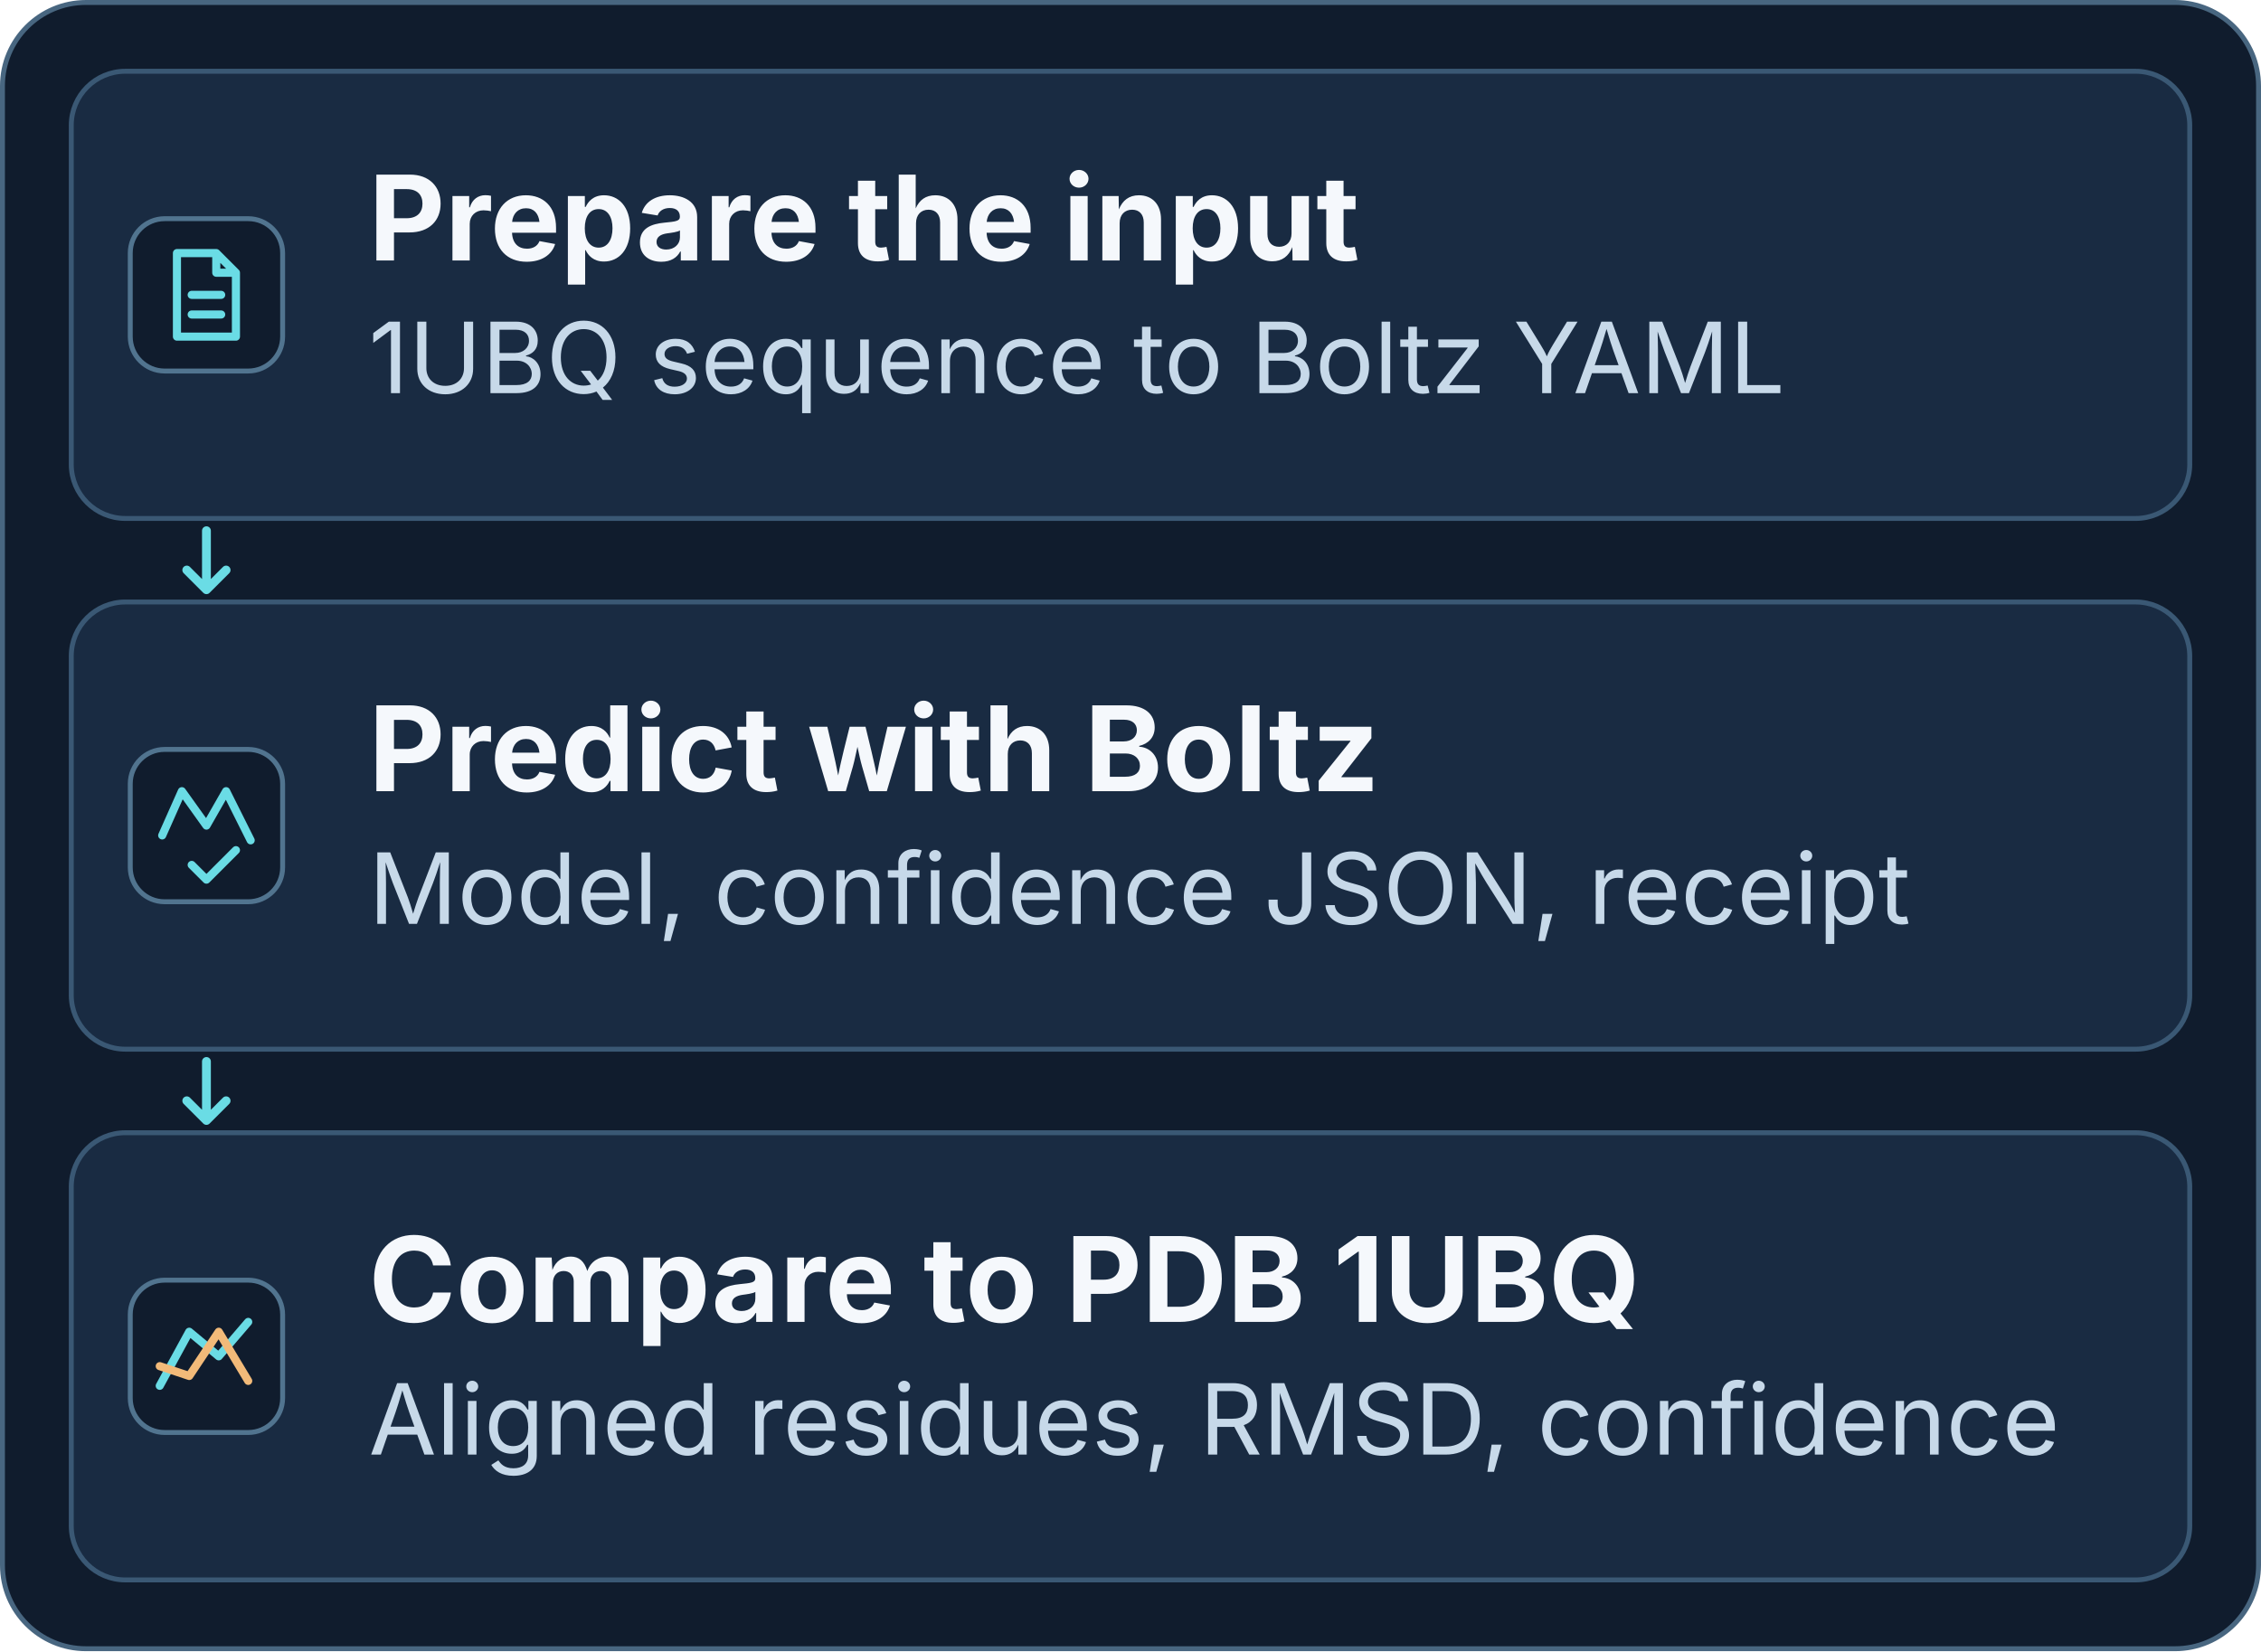
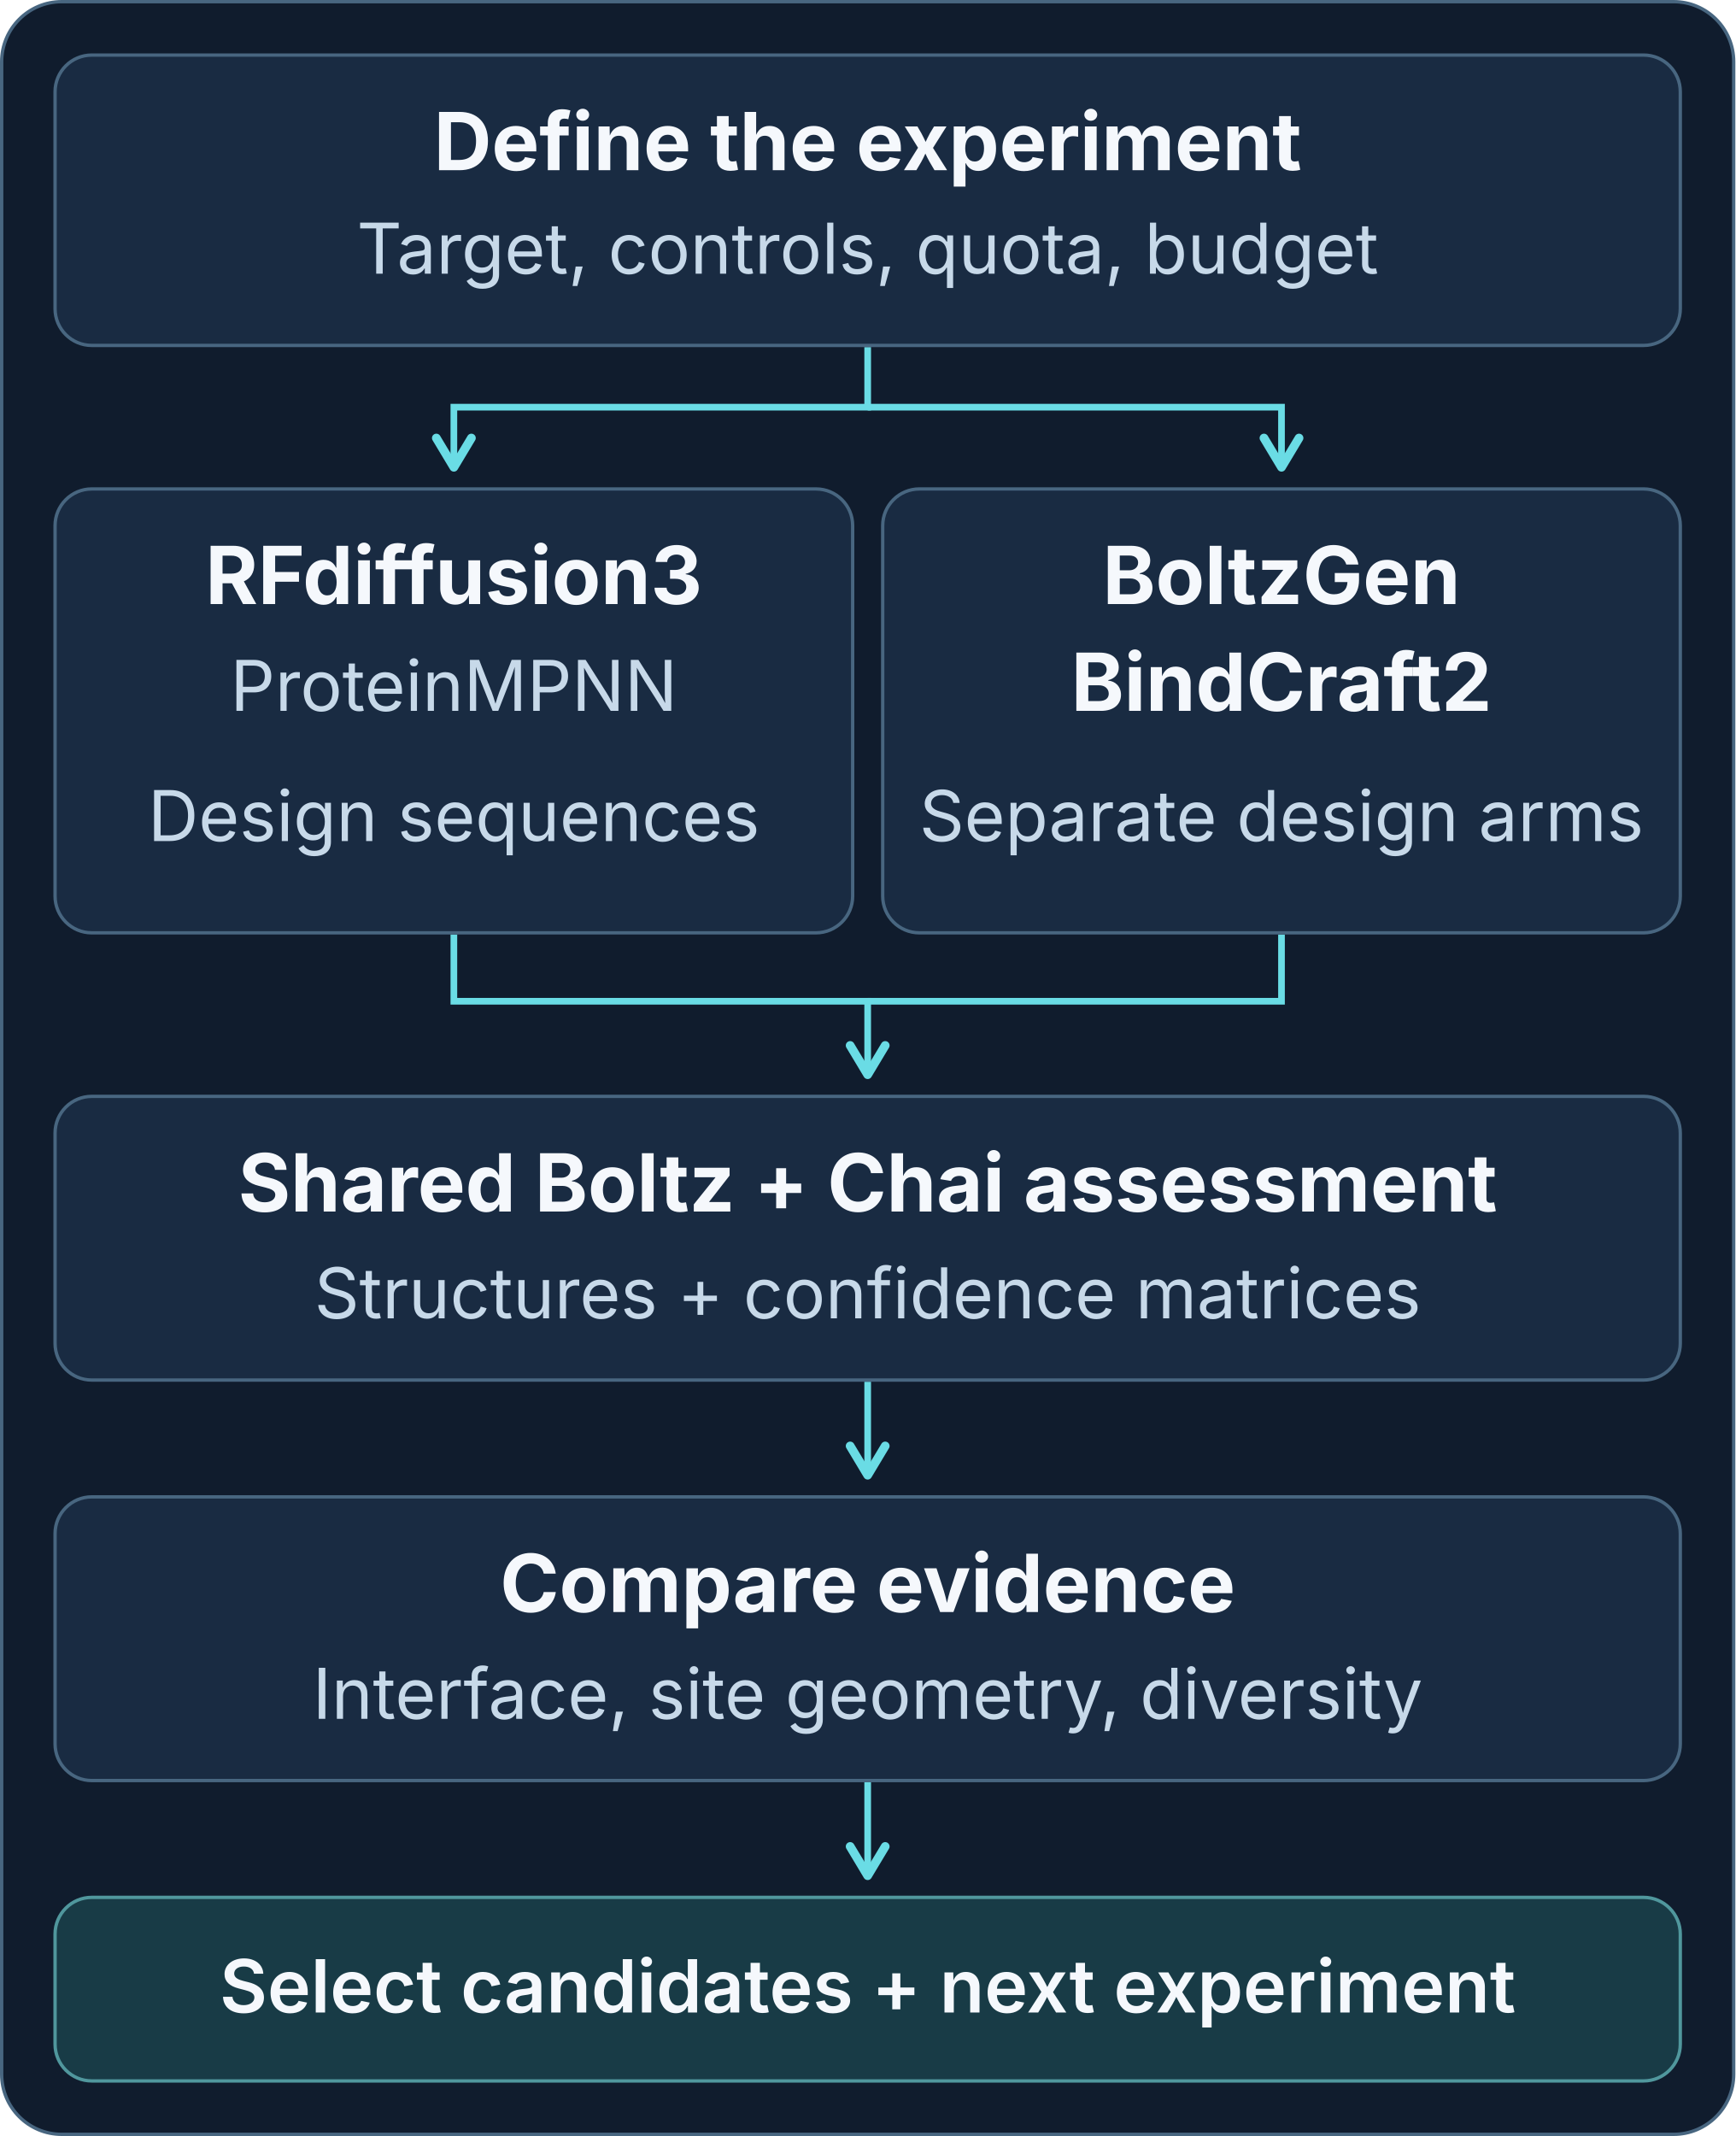
- <svg xmlns="http://www.w3.org/2000/svg" width="460" height="336" viewBox="0 0 460 336" role="img" aria-labelledby="title desc">
-   <rect x="0.5" y="0.5" width="459" height="335" rx="17" fill="#101c2d" stroke="#486680" />
-   <g fill="#192b42" stroke="#3a5874">
-     <rect x="14.5" y="14.5" width="431" height="91" rx="11" />
-     <rect x="14.5" y="122.5" width="431" height="91" rx="11" />
-     <rect x="14.5" y="230.5" width="431" height="91" rx="11" />
+ <svg xmlns="http://www.w3.org/2000/svg" width="520" height="640" viewBox="0 0 520 640" role="img" aria-labelledby="title desc">
+   <defs>
+     <marker id="arrow" viewBox="0 0 8 8" refX="6" refY="4" markerWidth="7" markerHeight="7" orient="auto">
+       <path d="M1 1 6 4 1 7" fill="none" stroke="#6adce5" stroke-width="1.5" stroke-linecap="round" stroke-linejoin="round" />
+     </marker>
+   </defs>
+   <rect x="0.5" y="0.5" width="519" height="639" rx="18" fill="#101c2d" stroke="#486680" />
+   <g fill="none" stroke="#6adce5" stroke-width="2" marker-end="url(#arrow)">
+     <path d="M260 104v18H136v18" />
+     <path d="M260 122h124v18" />
+     <path d="M136 280v20h124v22" />
+     <path d="M384 280v20H260" marker-end="none" />
+     <path d="M260 414v28" />
+     <path d="M260 534v28" />
  </g>
-   <g fill="none" stroke="#6adce5" stroke-width="1.8" stroke-linecap="round" stroke-linejoin="round">
-     <path d="M42 108v12m-4-4 4 4 4-4" />
-     <path d="M42 216v12m-4-4 4 4 4-4" />
+   <g stroke="#486680" fill="#192b42">
+     <rect x="16.5" y="16.5" width="487" height="87" rx="11" />
+     <rect x="16.5" y="146.5" width="239" height="133" rx="11" />
+     <rect x="264.5" y="146.5" width="239" height="133" rx="11" />
+     <rect x="16.5" y="328.5" width="487" height="85" rx="11" />
+     <rect x="16.5" y="448.5" width="487" height="85" rx="11" />
+     <rect x="16.5" y="568.5" width="487" height="55" rx="11" fill="#183b46" stroke="#50979d" />
  </g>
-   <g fill="#101c2d" stroke="#51748f">
-     <rect x="26.5" y="44.5" width="31" height="31" rx="7" />
-     <rect x="26.5" y="152.5" width="31" height="31" rx="7" />
-     <rect x="26.5" y="260.5" width="31" height="31" rx="7" />
-   </g>
-   <g fill="none" stroke="#6adce5" stroke-width="1.65" stroke-linecap="round" stroke-linejoin="round" aria-hidden="true">
-     <path d="M36 51.5h8l4 4v13H36zM44 51.5v4h4M39 60h6m-6 4h6" />
-     <path d="M33 170l4-9 5 7 4-7 5 10m-12 5 3 3 6-6" />
-     <path d="M32.5 282l6-11 6 5 6-7" />
-     <path d="M32.5 278l6 2 6-9 6 10" stroke="#f2ba79" />
-   </g>
-   <g font-family="Inter, Arial, sans-serif">
+   <g font-family="Inter, Arial, sans-serif" text-anchor="middle">
    <g fill="#f5f8fc" font-size="24" font-weight="700">
-       <text x="75" y="53">Prepare the input</text>
-       <text x="75" y="161">Predict with Boltz</text>
-       <text x="75" y="269">Compare to PDB 1UBQ</text>
+       <text x="260" y="51">Define the experiment</text>
+       <text x="136" y="181">RFdiffusion3</text>
+       <text x="384" y="181">BoltzGen</text>
+       <text x="384" y="213">BindCraft2</text>
+       <text x="260" y="363">Shared Boltz + Chai assessment</text>
+       <text x="260" y="483">Compare evidence</text>
    </g>
-     <g fill="#c7d9e9" font-size="20">
-       <text x="75" y="80">1UBQ sequence to Boltz YAML</text>
-       <text x="75" y="188">Model, confidence JSON, receipt</text>
-       <text x="75" y="296">Aligned residues, RMSD, confidence</text>
+     <g fill="#c7d9e9" font-size="21">
+       <text x="260" y="82">Target, controls, quota, budget</text>
+       <text x="136" y="213">ProteinMPNN</text>
+       <text x="136" y="252">Design sequences</text>
+       <text x="384" y="252">Separate design arms</text>
+       <text x="260" y="395">Structures + confidence matrices</text>
+       <text x="260" y="515">Interface, site geometry, diversity</text>
    </g>
+     <text x="260" y="603" fill="#f5f8fc" font-size="22" font-weight="600">Select candidates + next experiment</text>
  </g>
</svg>
